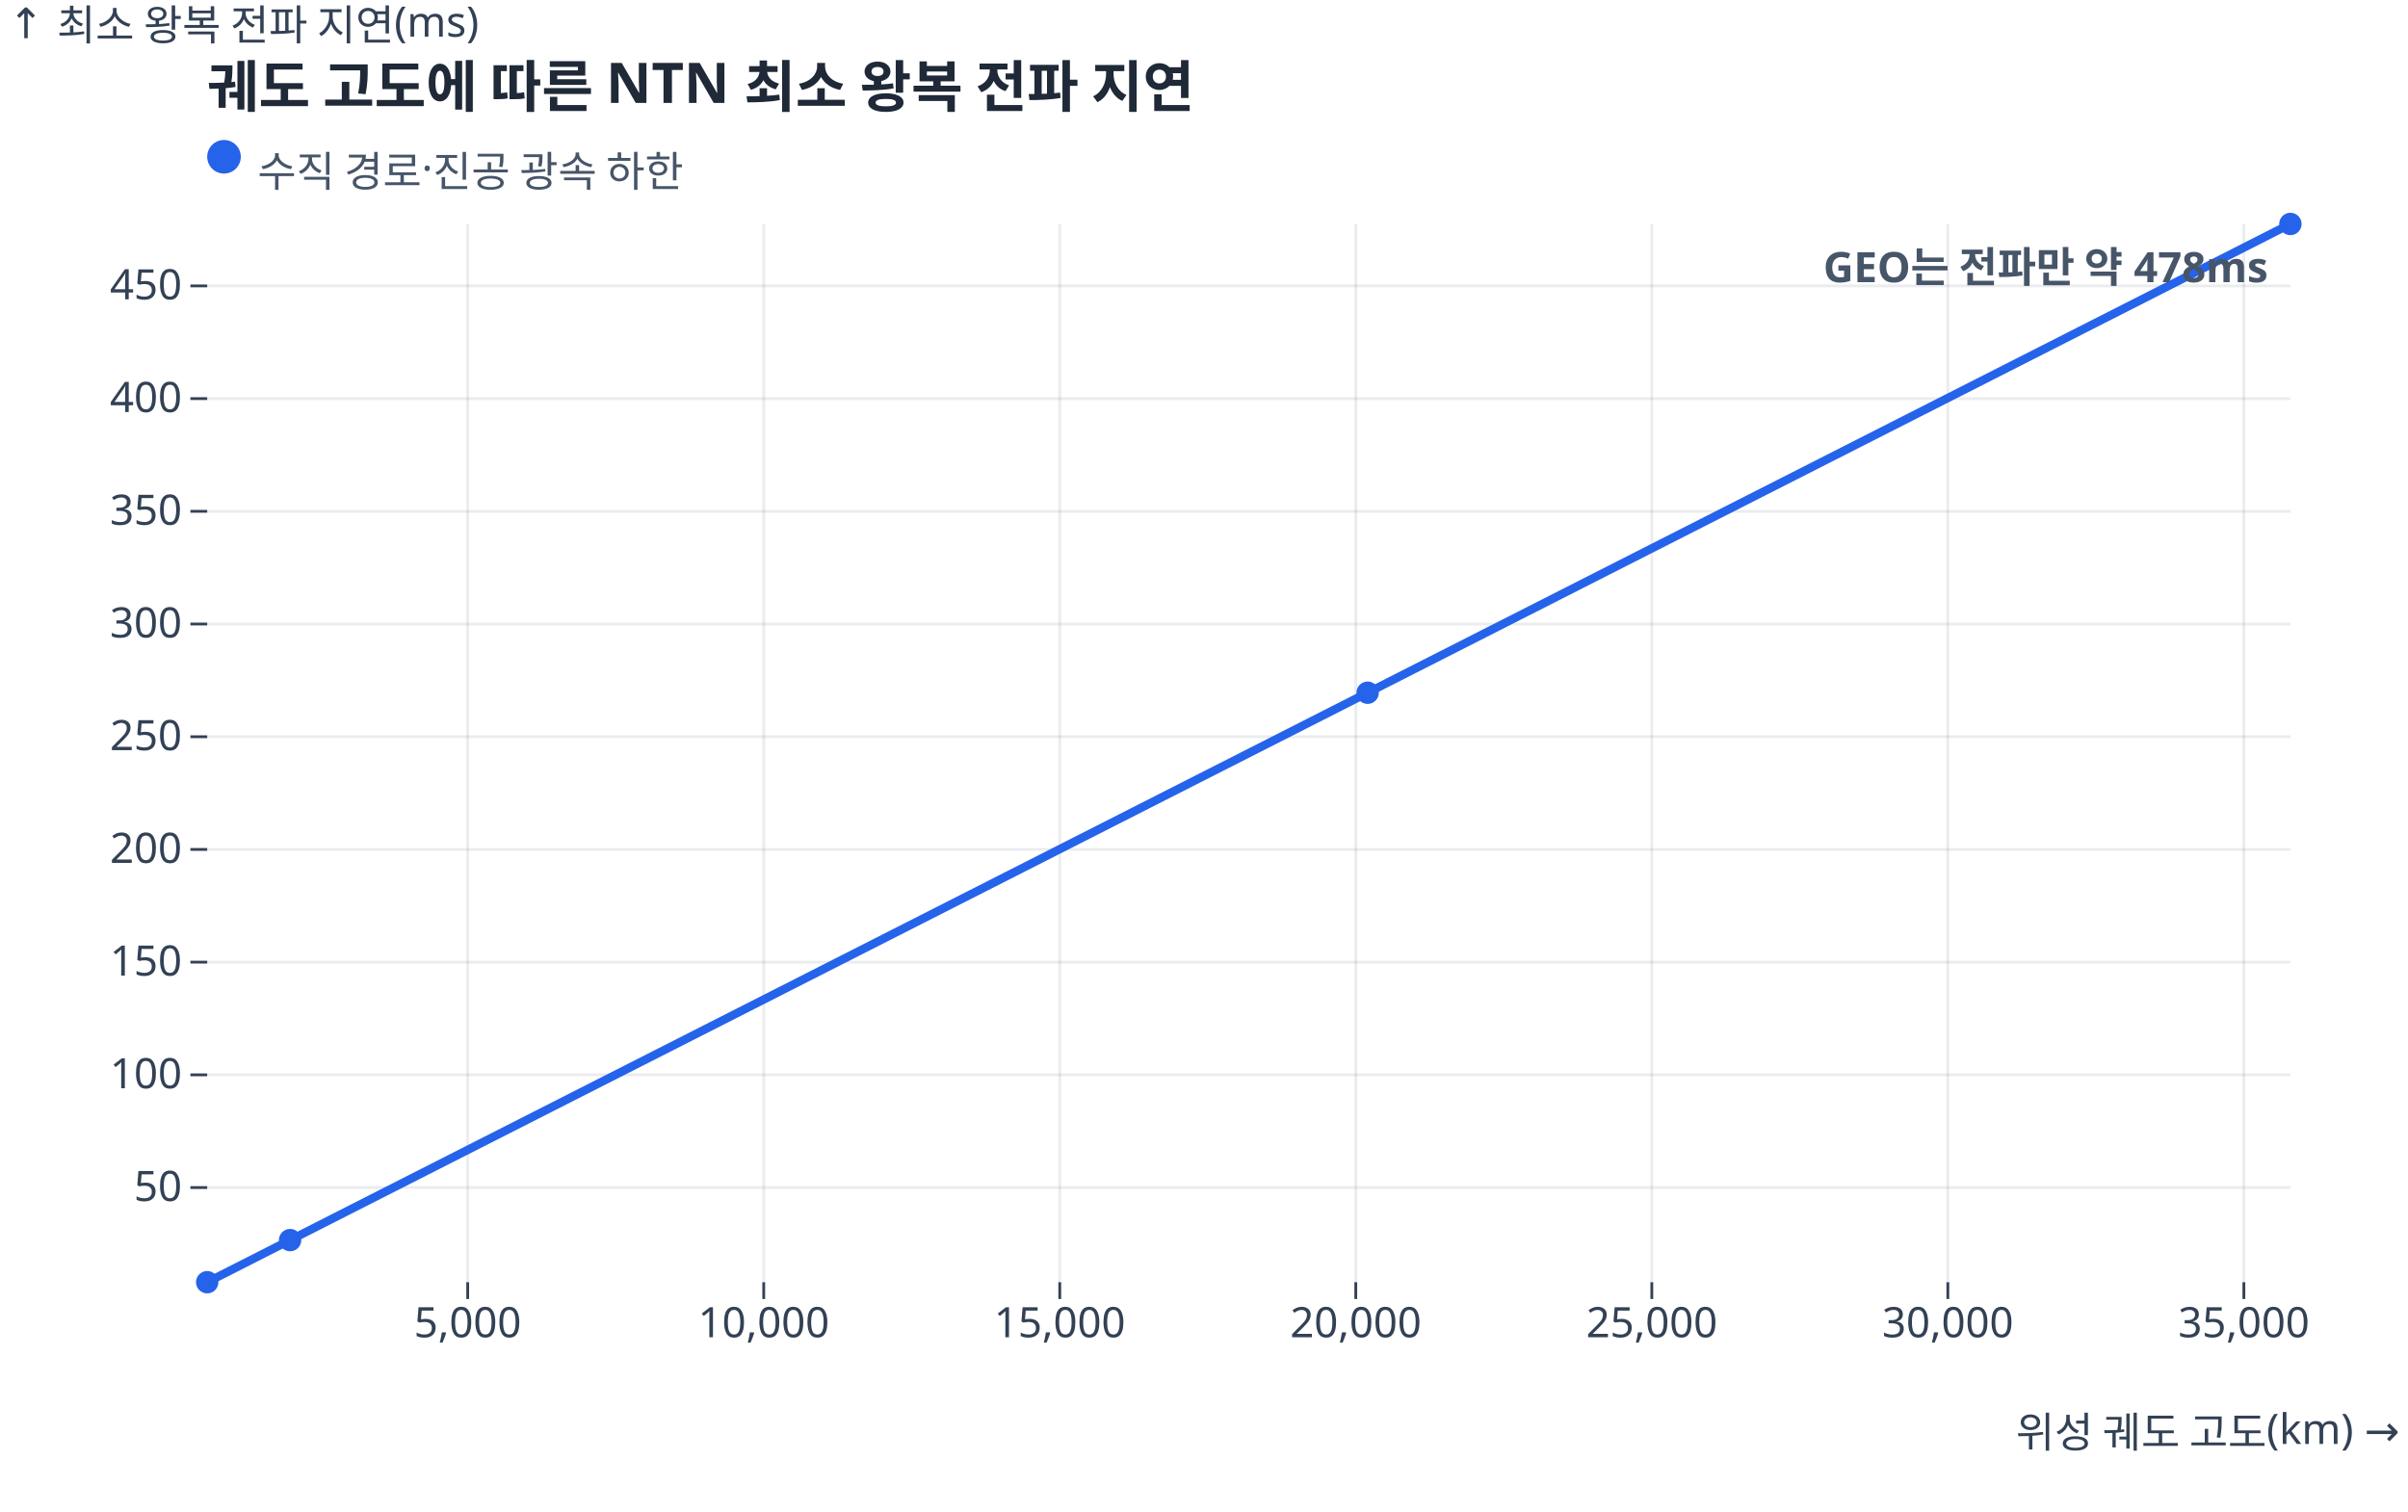
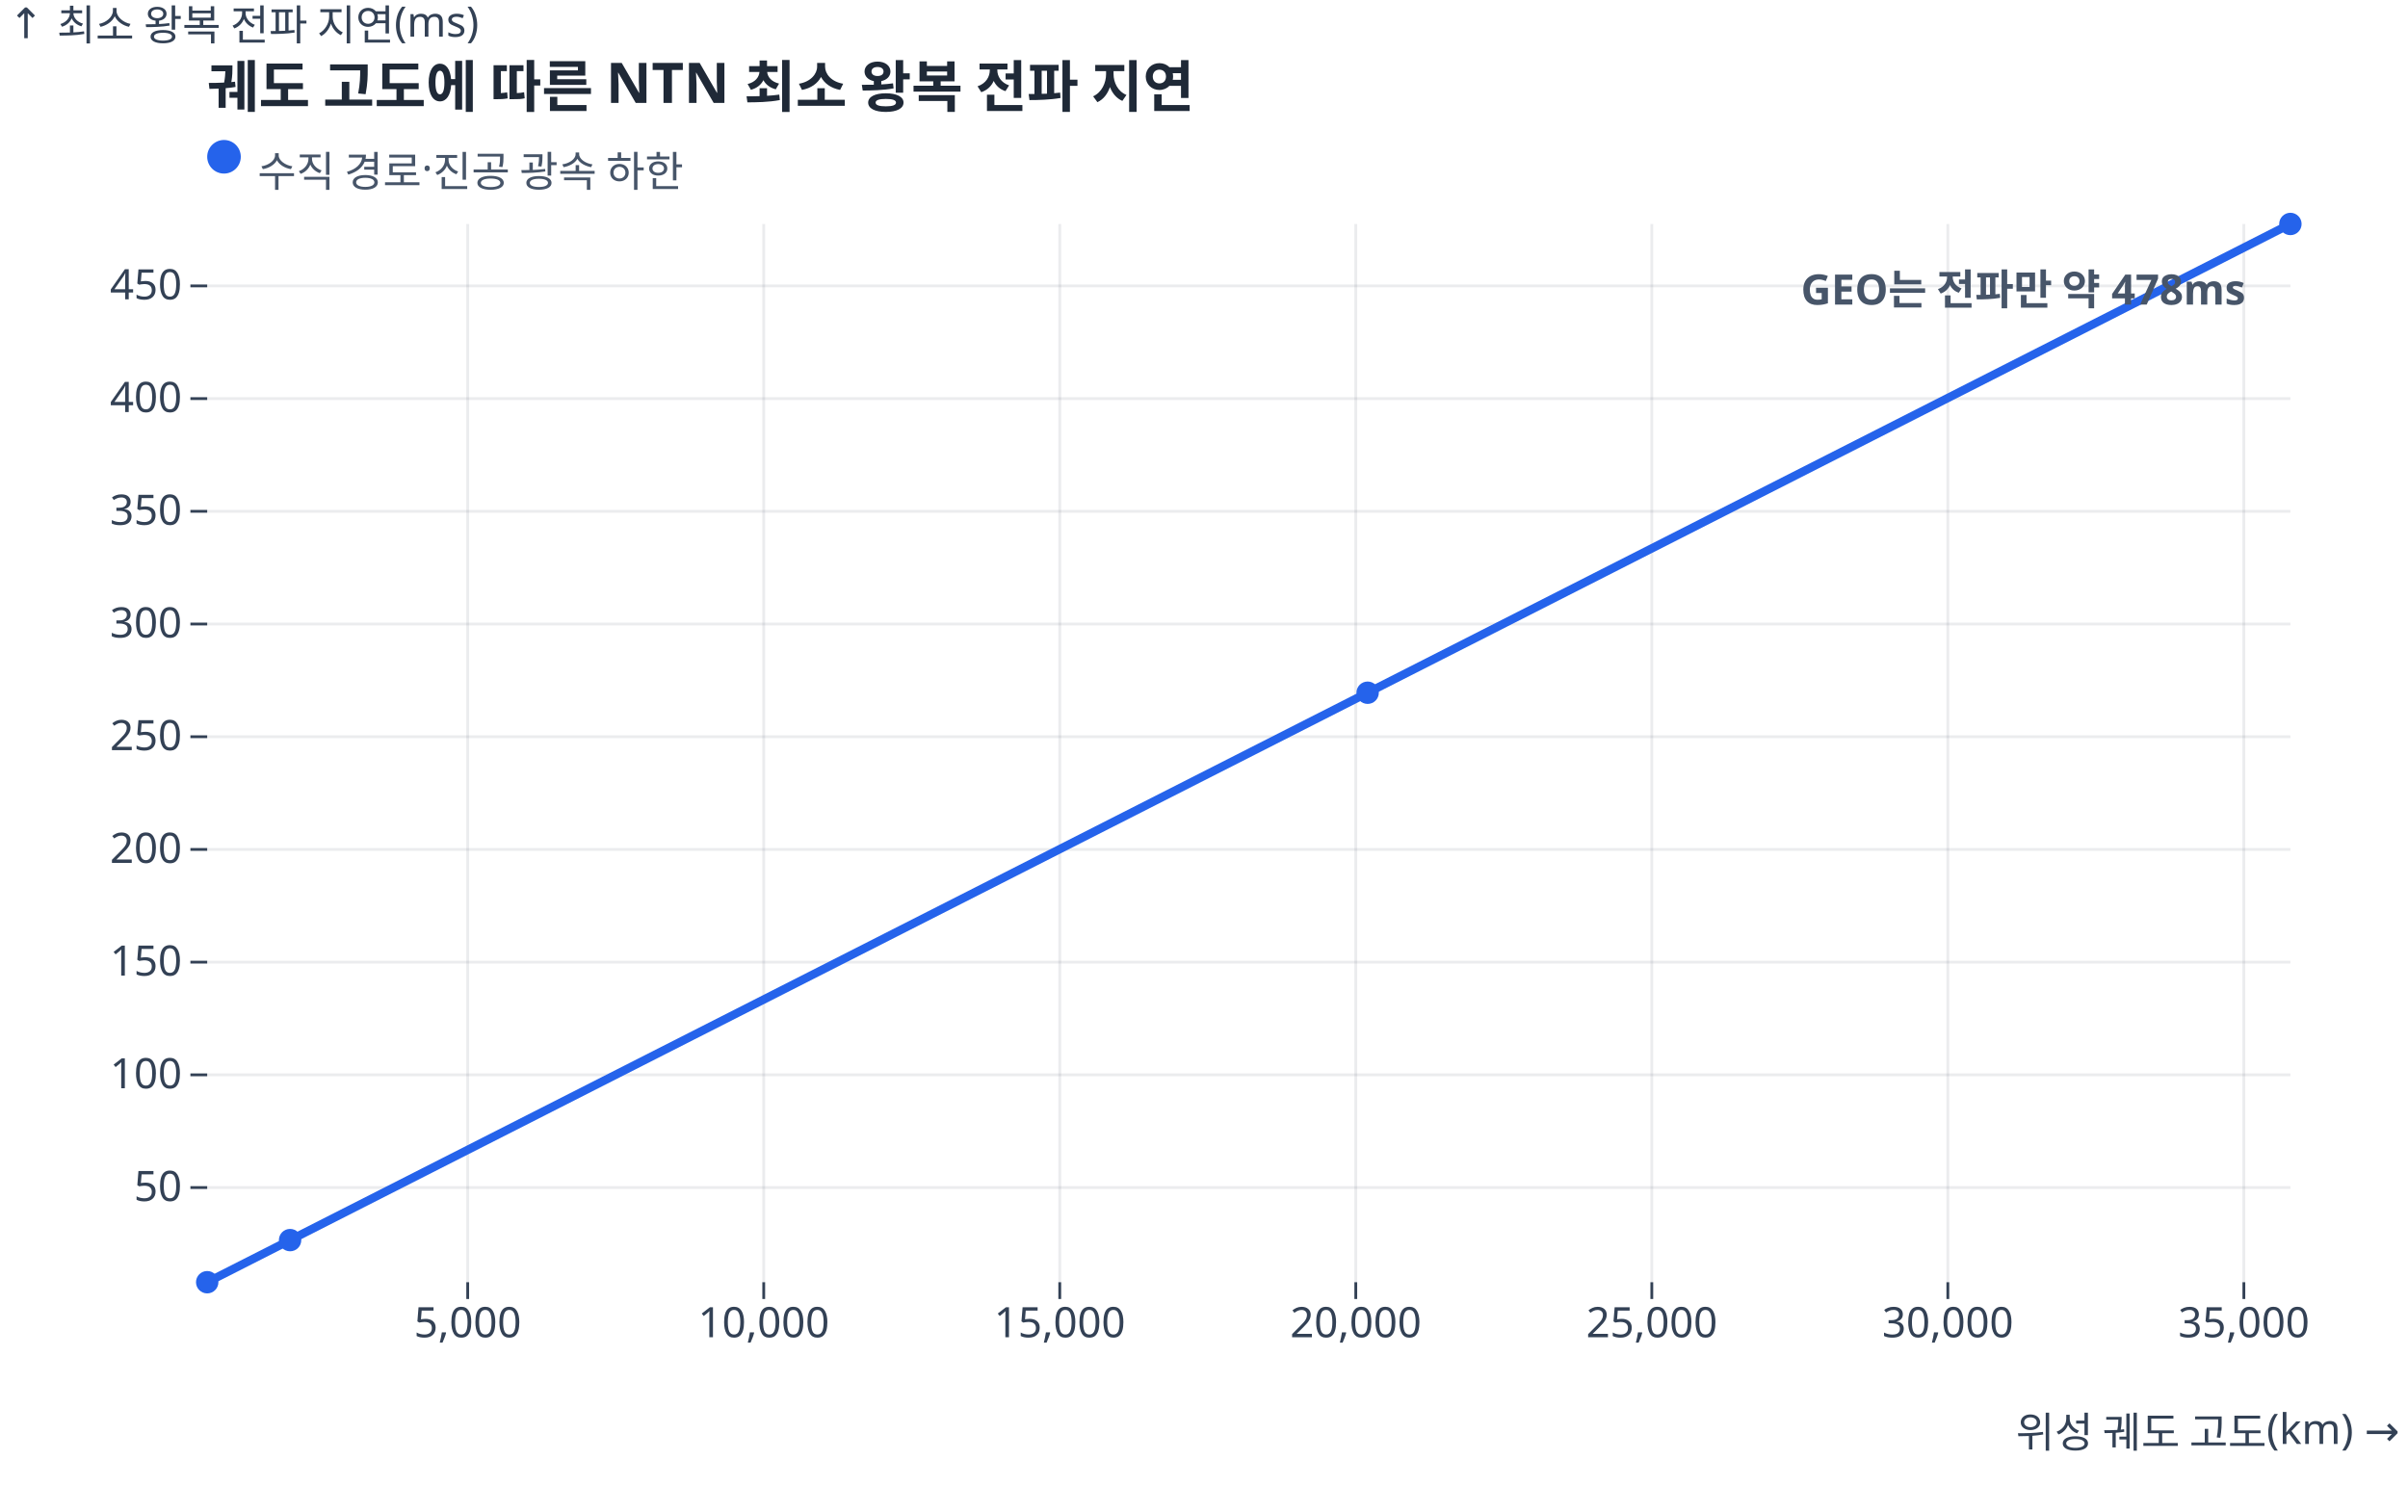
- <svg xmlns="http://www.w3.org/2000/svg" class="plot-d6a7b5" fill="currentColor" font-family="system-ui, sans-serif" font-size="10" text-anchor="middle" width="860" height="540" viewBox="0 0 860 540" style="background: rgb(248, 250, 252); color: rgb(51, 65, 85); font-family: system-ui, sans-serif; font-size: 15px;" role="img" aria-label="궤도 고도에 따른 NTN 최소 왕복 전파 지연: 수직 경로·진공 광속 하한 계열 차트">
-   <style>:where(.plot-d6a7b5) {
-   --plot-background: white;
-   display: block;
-   height: auto;
-   height: intrinsic;
-   max-width: 100%;
- }
- :where(.plot-d6a7b5 text),
- :where(.plot-d6a7b5 tspan) {
-   white-space: pre;
- }</style>
+ <svg xmlns="http://www.w3.org/2000/svg" class="plot-d6a7b5" fill="currentColor" font-family="system-ui, sans-serif" font-size="10" text-anchor="middle" width="860" height="540" viewBox="0 0 860 540" style="     background: rgb(248, 250, 252);     color: rgb(51, 65, 85);     font-family: system-ui, sans-serif;     font-size: 15px;   " role="img" aria-label="궤도 고도에 따른 NTN 최소 왕복 전파 지연: 수직 경로·진공 광속 하한 계열 차트">
+   <style>
+     :where(.plot-d6a7b5) {
+       --plot-background: white;
+       display: block;
+       height: auto;
+       height: intrinsic;
+       max-width: 100%;
+     }
+     :where(.plot-d6a7b5 text),
+     :where(.plot-d6a7b5 tspan) {
+       white-space: pre;
+     }
+   </style>
  <g aria-label="y-grid" aria-hidden="true" stroke="currentColor" stroke-opacity="0.1">
    <line x1="74" x2="818" y1="424.188" y2="424.188" />
    <line x1="74" x2="818" y1="383.93" y2="383.93" />
    <line x1="74" x2="818" y1="343.672" y2="343.672" />
    <line x1="74" x2="818" y1="303.414" y2="303.414" />
    <line x1="74" x2="818" y1="263.156" y2="263.156" />
    <line x1="74" x2="818" y1="222.898" y2="222.898" />
    <line x1="74" x2="818" y1="182.639" y2="182.639" />
    <line x1="74" x2="818" y1="142.381" y2="142.381" />
    <line x1="74" x2="818" y1="102.123" y2="102.123" />
  </g>
  <g aria-label="y-axis tick" aria-hidden="true" fill="none" stroke="currentColor">
    <path transform="translate(74,424.1877)" d="M0,0L-6,0" />
    <path transform="translate(74,383.9297)" d="M0,0L-6,0" />
    <path transform="translate(74,343.6716)" d="M0,0L-6,0" />
    <path transform="translate(74,303.4136)" d="M0,0L-6,0" />
    <path transform="translate(74,263.1555)" d="M0,0L-6,0" />
    <path transform="translate(74,222.8975)" d="M0,0L-6,0" />
    <path transform="translate(74,182.6395)" d="M0,0L-6,0" />
    <path transform="translate(74,142.3814)" d="M0,0L-6,0" />
    <path transform="translate(74,102.1234)" d="M0,0L-6,0" />
  </g>
  <g aria-label="y-axis tick label" text-anchor="end" font-variant="tabular-nums" transform="translate(-9,0)">
    <text y="0.32em" transform="translate(74,424.1877)">50</text>
    <text y="0.32em" transform="translate(74,383.9297)">100</text>
    <text y="0.32em" transform="translate(74,343.6716)">150</text>
    <text y="0.32em" transform="translate(74,303.4136)">200</text>
    <text y="0.32em" transform="translate(74,263.1555)">250</text>
    <text y="0.32em" transform="translate(74,222.8975)">300</text>
    <text y="0.32em" transform="translate(74,182.6395)">350</text>
    <text y="0.32em" transform="translate(74,142.3814)">400</text>
    <text y="0.32em" transform="translate(74,102.1234)">450</text>
  </g>
  <g aria-label="y-axis label" text-anchor="start" transform="translate(-71,-77)">
-     <text y="0.71em" transform="translate(74,80)">↑ 최소 왕복 전파 지연(ms)</text>
+     <text y="0.71em" transform="translate(74,80)">
+       ↑ 최소 왕복 전파 지연(ms)
+     </text>
  </g>
  <g aria-label="x-grid" aria-hidden="true" stroke="currentColor" stroke-opacity="0.1">
    <line x1="167.037" x2="167.037" y1="80" y2="458" />
    <line x1="272.761" x2="272.761" y1="80" y2="458" />
    <line x1="378.485" x2="378.485" y1="80" y2="458" />
    <line x1="484.209" x2="484.209" y1="80" y2="458" />
    <line x1="589.932" x2="589.932" y1="80" y2="458" />
    <line x1="695.656" x2="695.656" y1="80" y2="458" />
    <line x1="801.38" x2="801.38" y1="80" y2="458" />
  </g>
  <g aria-label="x-axis tick" aria-hidden="true" fill="none" stroke="currentColor">
    <path transform="translate(167.037,458)" d="M0,0L0,6" />
    <path transform="translate(272.7609,458)" d="M0,0L0,6" />
    <path transform="translate(378.4847,458)" d="M0,0L0,6" />
    <path transform="translate(484.2086,458)" d="M0,0L0,6" />
    <path transform="translate(589.9325,458)" d="M0,0L0,6" />
    <path transform="translate(695.6563,458)" d="M0,0L0,6" />
    <path transform="translate(801.3802,458)" d="M0,0L0,6" />
  </g>
  <g aria-label="x-axis tick label" font-variant="tabular-nums" transform="translate(0,9)">
    <text y="0.71em" transform="translate(167.037,458)">5,000</text>
    <text y="0.71em" transform="translate(272.7609,458)">10,000</text>
    <text y="0.71em" transform="translate(378.4847,458)">15,000</text>
    <text y="0.71em" transform="translate(484.2086,458)">20,000</text>
    <text y="0.71em" transform="translate(589.9325,458)">25,000</text>
    <text y="0.71em" transform="translate(695.6563,458)">30,000</text>
    <text y="0.71em" transform="translate(801.3802,458)">35,000</text>
  </g>
  <g aria-label="x-axis label" text-anchor="end" transform="translate(39,59)">
    <text transform="translate(818,458)">위성 궤도 고도(km) →</text>
  </g>
  <g aria-label="text" fill="#1f2937" text-anchor="start" font-size="20" font-weight="700" transform="translate(0,-56)">
-     <text y="0.71em" transform="translate(74,80)">궤도 고도에 따른 NTN 최소 왕복 전파 지연</text>
+     <text y="0.71em" transform="translate(74,80)">
+       궤도 고도에 따른 NTN 최소 왕복 전파 지연
+     </text>
  </g>
  <g aria-label="dot" fill="#2563eb" transform="translate(6,-24)">
    <circle cx="74" cy="80" r="6" />
  </g>
  <g aria-label="text" fill="#475569" text-anchor="start" transform="translate(18,-24)">
-     <text y="0.71em" transform="translate(74,80)">수직 경로·진공 광속 하한</text>
+     <text y="0.71em" transform="translate(74,80)">
+       수직 경로·진공 광속 하한
+     </text>
  </g>
  <g aria-label="line" fill="none" stroke-width="3" stroke-linejoin="round" stroke-linecap="round">
    <path stroke="#2563eb" d="M74,458L103.603,442.96L488.438,247.439L818,80" />
  </g>
  <g aria-label="dot">
    <circle cx="74" cy="458" r="4" fill="#2563eb" />
    <circle cx="103.603" cy="442.96" r="4" fill="#2563eb" />
    <circle cx="488.438" cy="247.439" r="4" fill="#2563eb" />
    <circle cx="818" cy="80" r="4" fill="#2563eb" />
  </g>
-   <g aria-label="text" fill="#475569" text-anchor="end" font-weight="600" transform="translate(-8,16)">
+   <g aria-label="text" fill="#475569" text-anchor="end" font-weight="600" transform="translate(-16,24)">
    <text y="0.32em" transform="translate(818,80)">GEO는 전파만 약 478ms</text>
  </g>
</svg>
